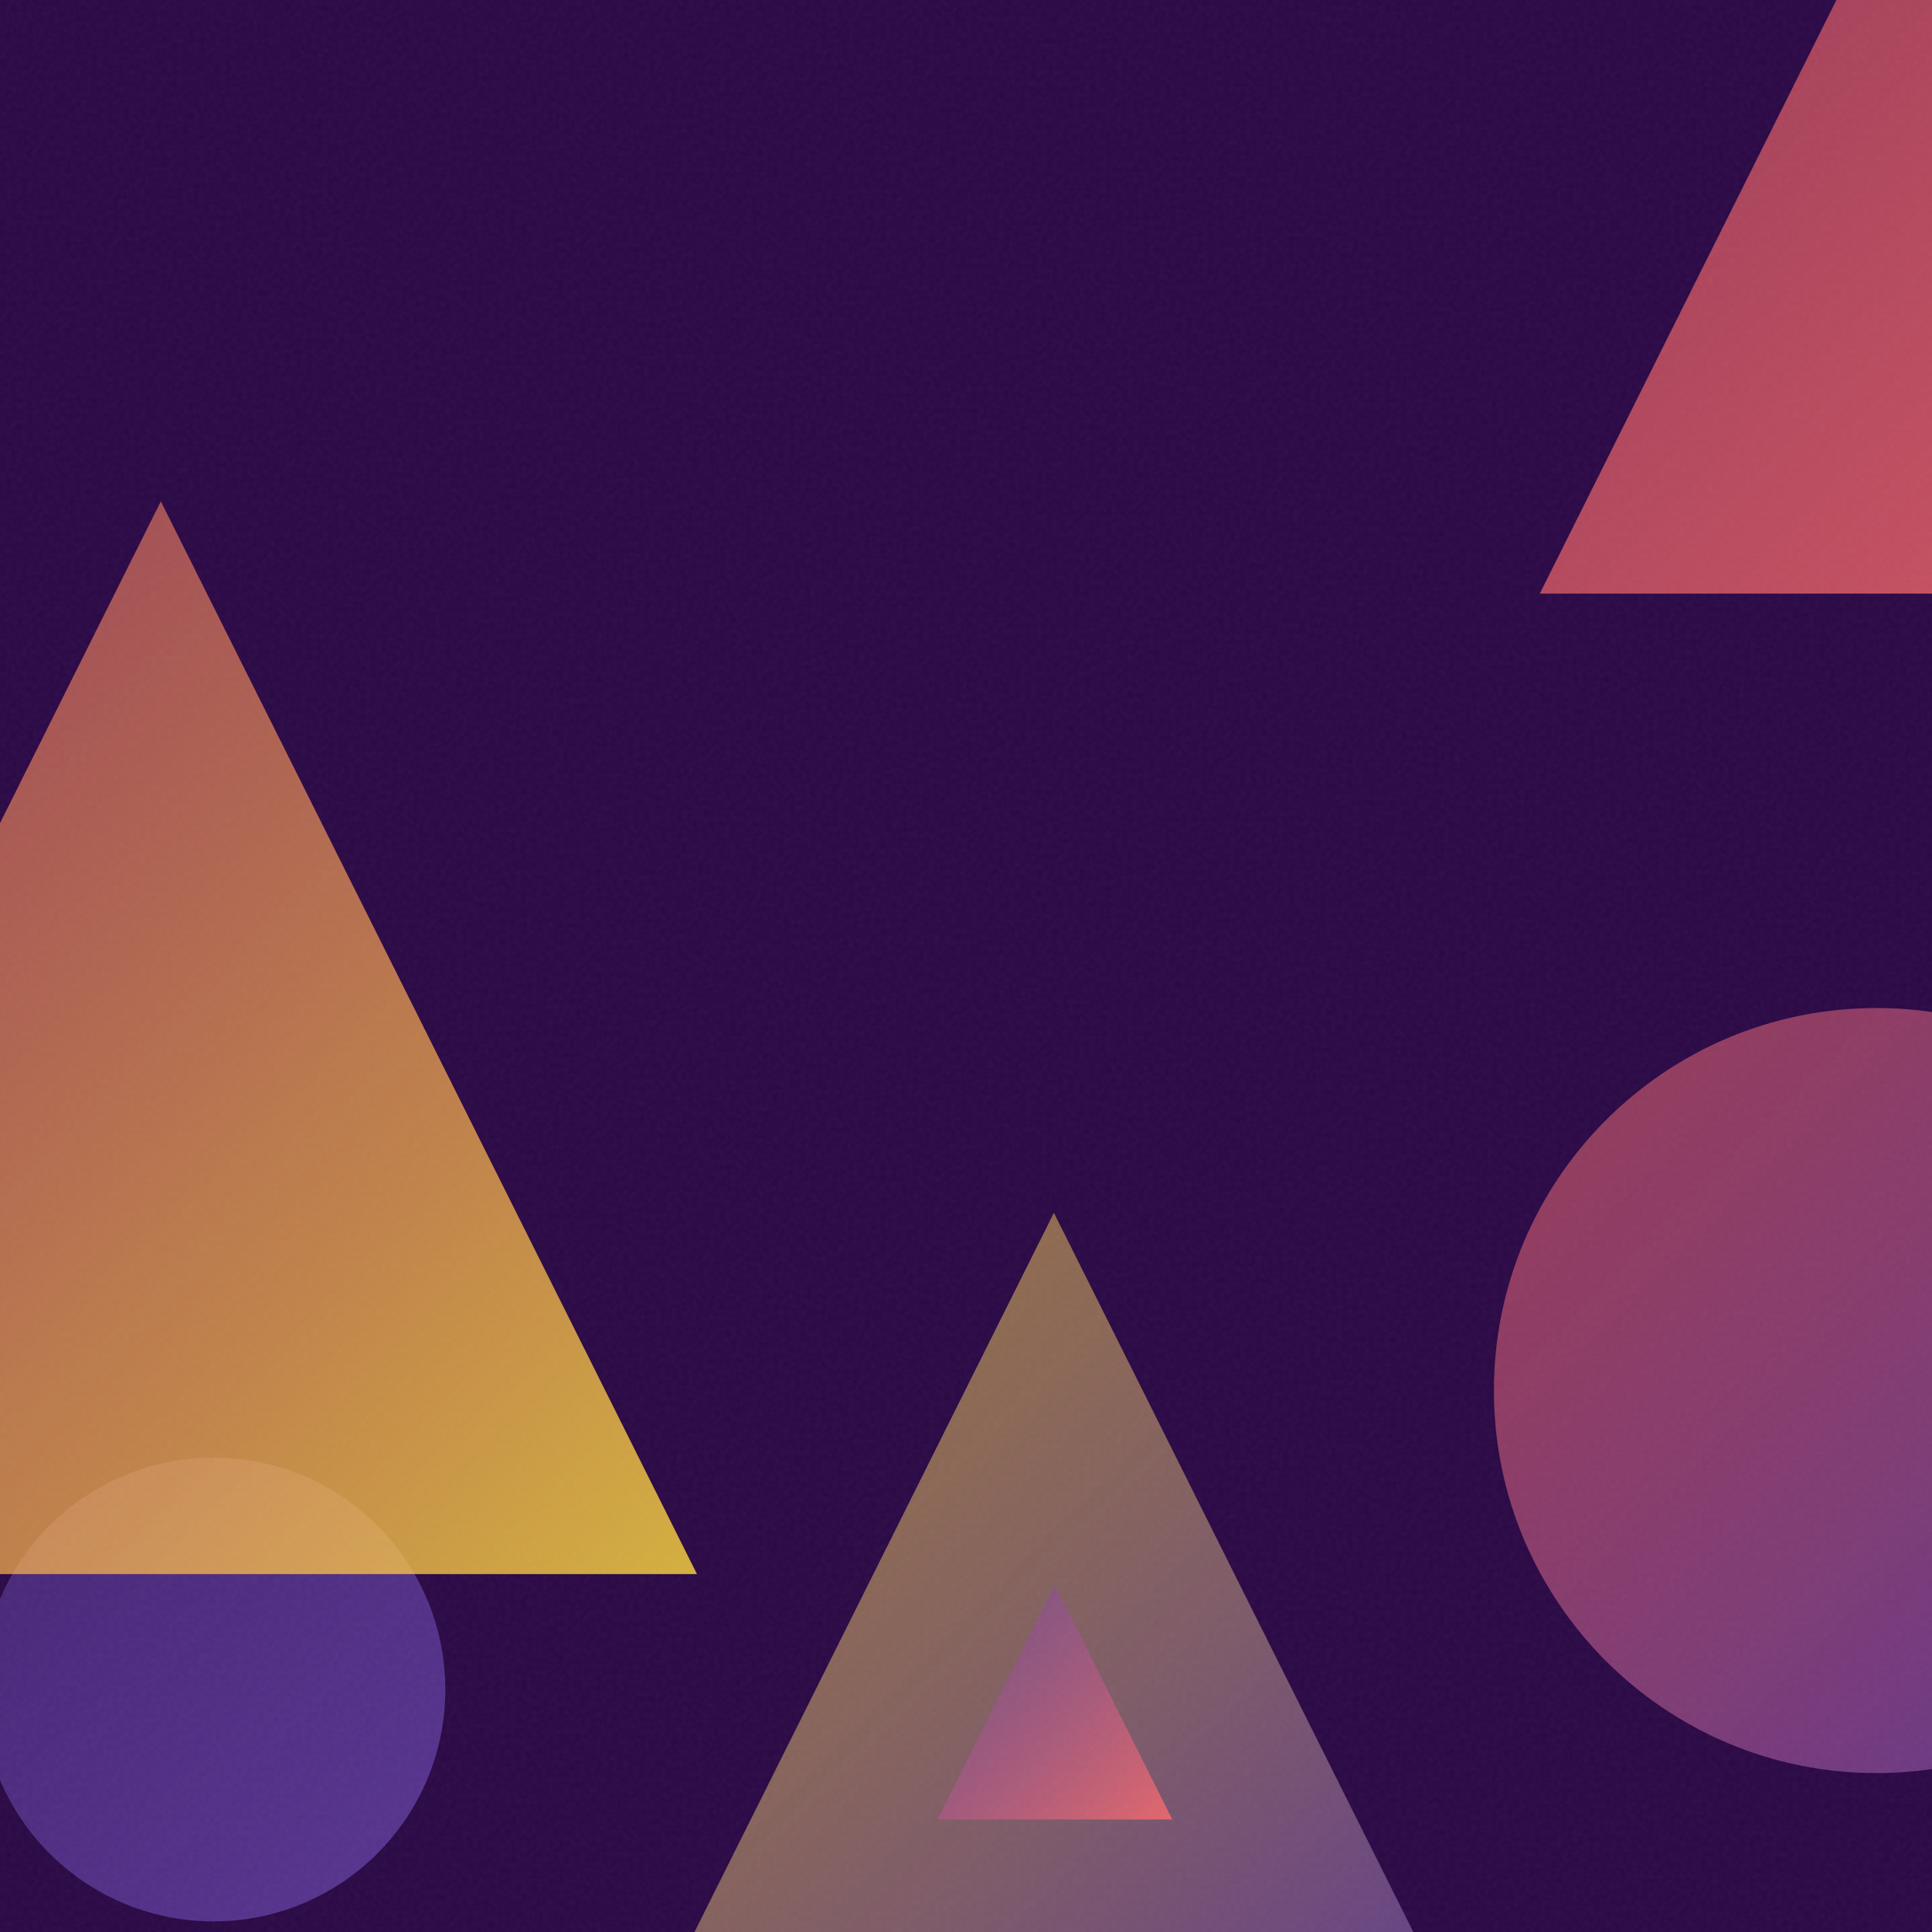
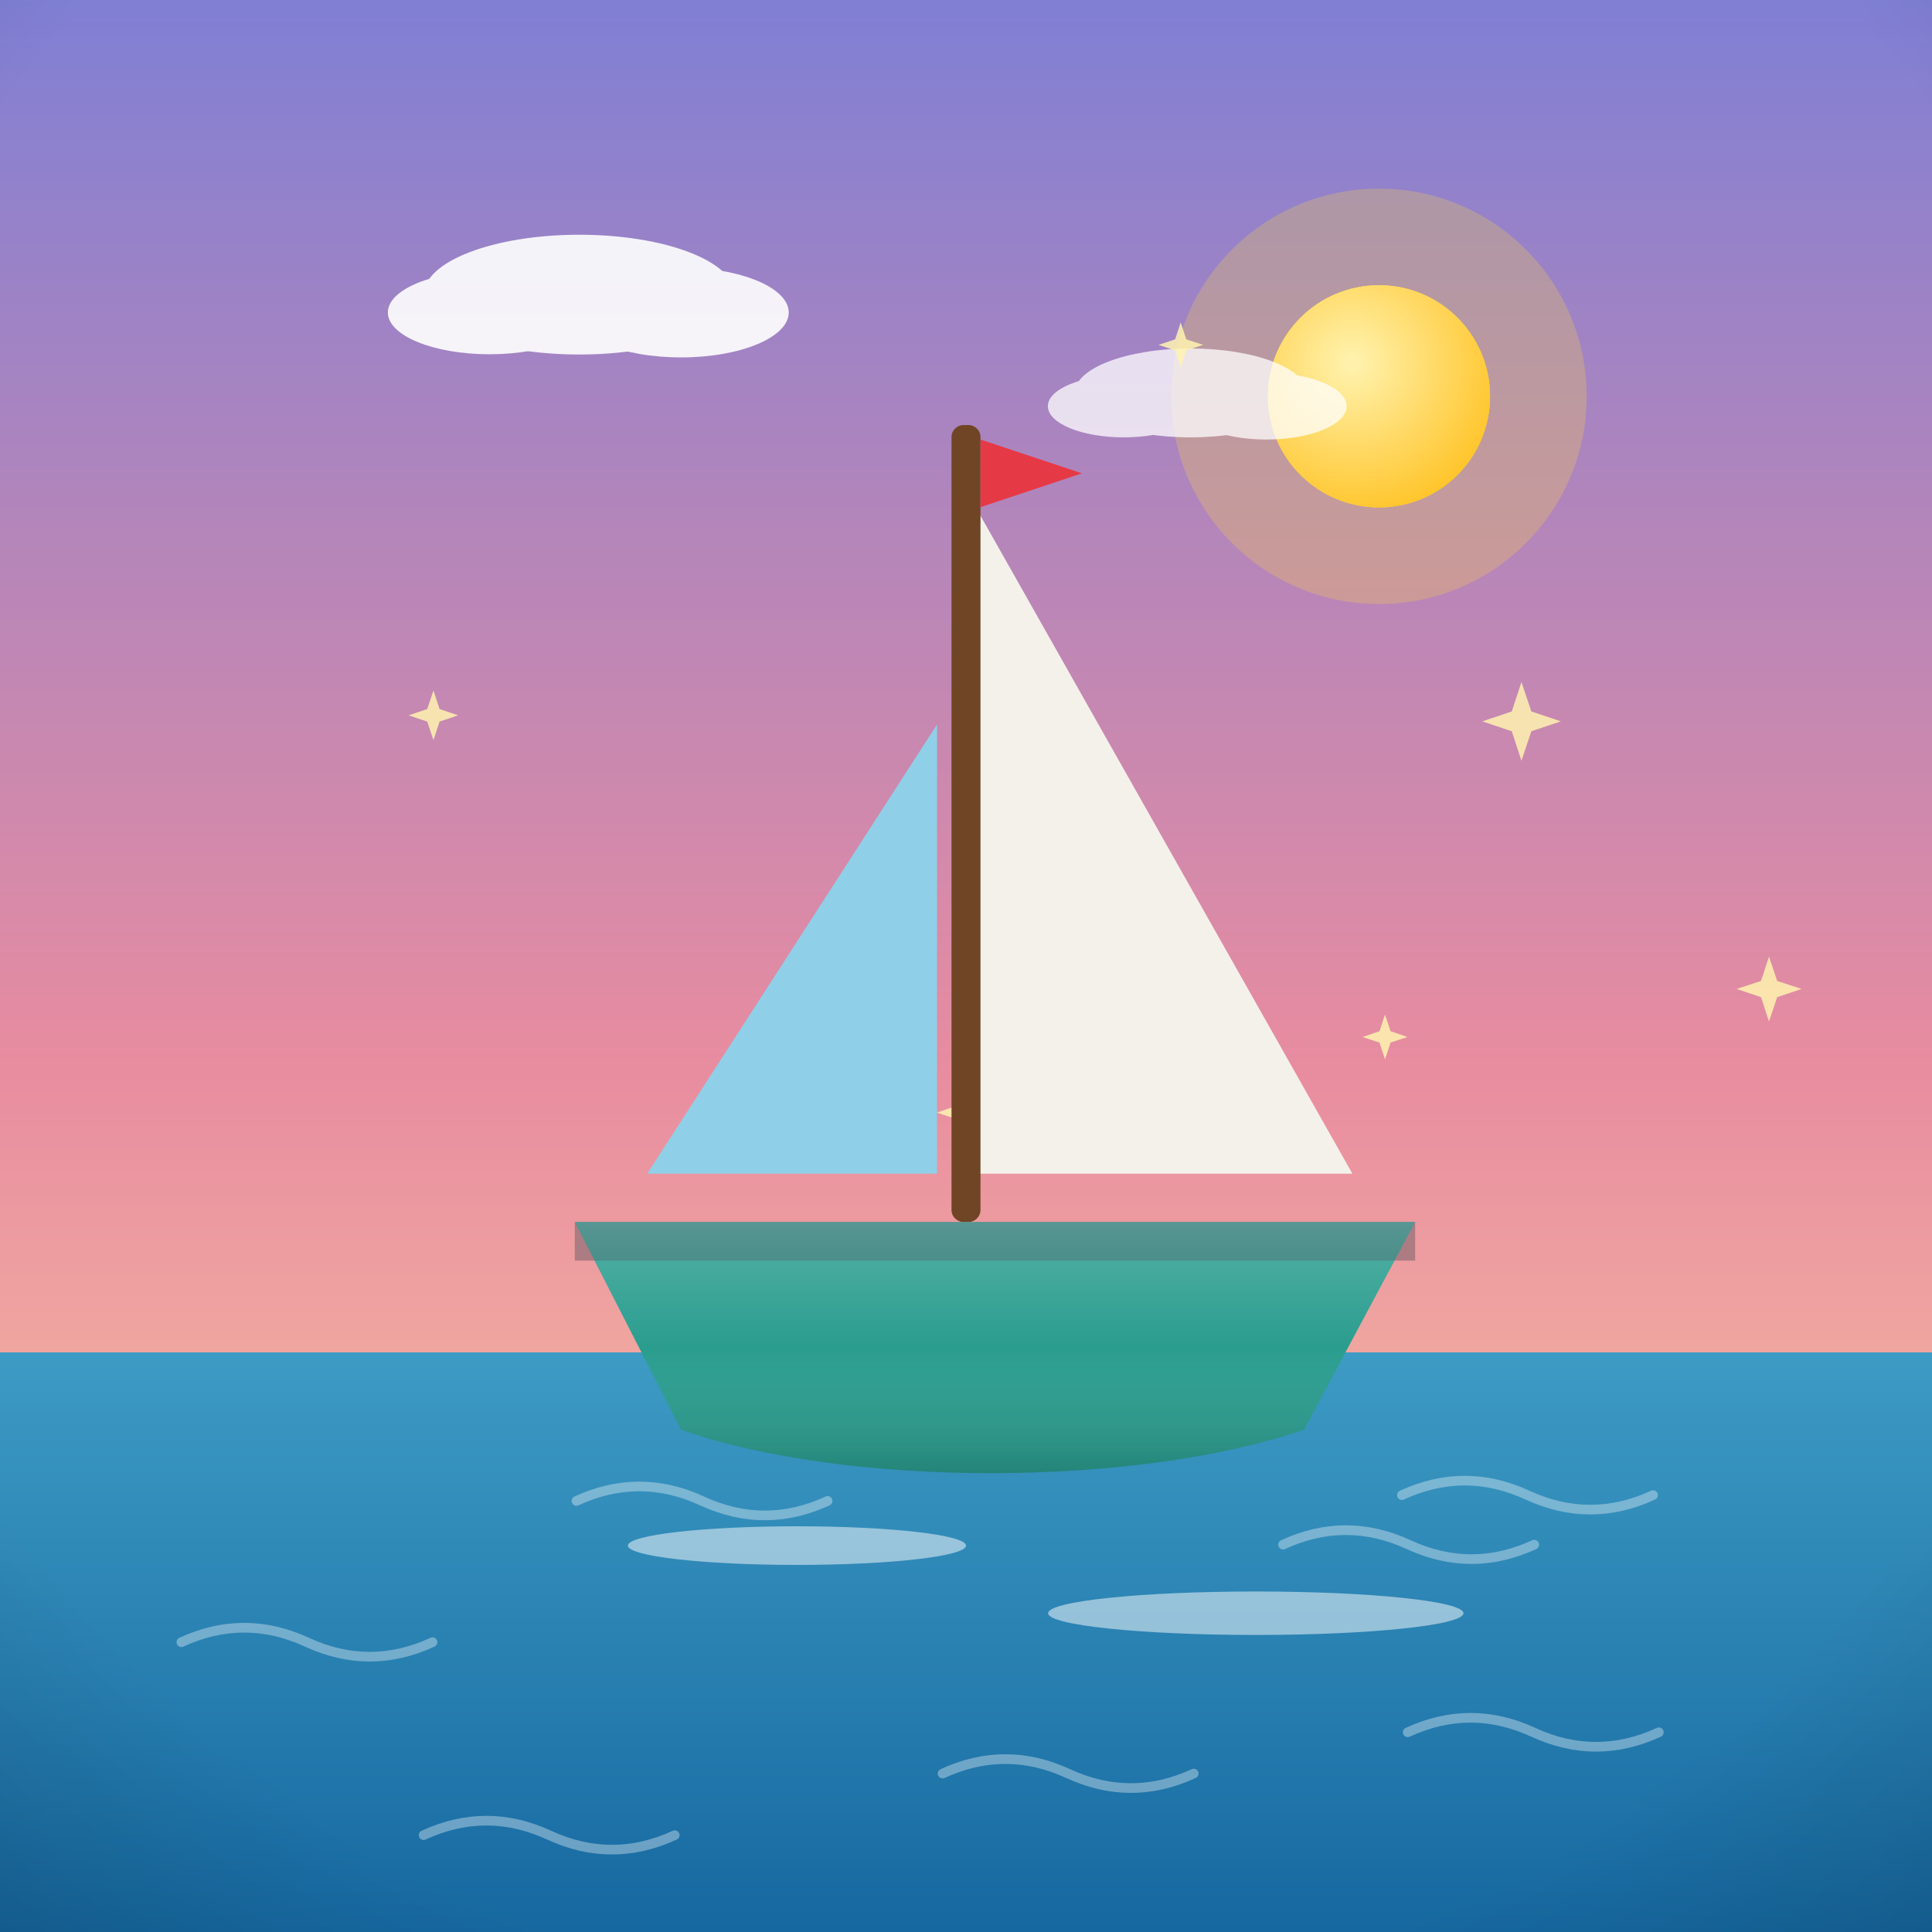
- <svg xmlns="http://www.w3.org/2000/svg" viewBox="0 0 400 400">
+ <svg xmlns="http://www.w3.org/2000/svg" viewBox="0 0 800 800">
  <defs>
-     <linearGradient id="g0" x1="309.3" y1="208.8" x2="467.7" y2="367.1" gradientUnits="userSpaceOnUse">
-       <stop offset="0" stop-color="#FF6B6B" stop-opacity="0.5" />
-       <stop offset="1" stop-color="#6441A5" stop-opacity="0.8" />
+     <linearGradient id="sky" x1="0" y1="0" x2="0" y2="1">
+       <stop offset="0" stop-color="#7f7fd5" />
+       <stop offset="0.55" stop-color="#e88ca0" />
+       <stop offset="1" stop-color="#ffd9a0" />
    </linearGradient>
-     <linearGradient id="g1" x1="126.4" y1="251.1" x2="310.0" y2="434.8" gradientUnits="userSpaceOnUse">
-       <stop offset="0" stop-color="#FFD93D" stop-opacity="0.5" />
-       <stop offset="1" stop-color="#6441A5" stop-opacity="0.8" />
+     <radialGradient id="sunG" cx="0.38" cy="0.35" r="0.9">
+       <stop offset="0" stop-color="#fff3b0" />
+       <stop offset="1" stop-color="#ffb703" />
+     </radialGradient>
+     <linearGradient id="ground" x1="0" y1="0" x2="0" y2="1">
+       <stop offset="0" stop-color="#69b06f" />
+       <stop offset="1" stop-color="#3c7a44" />
    </linearGradient>
-     <linearGradient id="g2" x1="-3.8" y1="301.8" x2="92.2" y2="397.8" gradientUnits="userSpaceOnUse">
-       <stop offset="0" stop-color="#6441A5" stop-opacity="0.5" />
-       <stop offset="1" stop-color="#6441A5" stop-opacity="0.8" />
+     <linearGradient id="sea" x1="0" y1="0" x2="0" y2="1">
+       <stop offset="0" stop-color="#3d9bc4" />
+       <stop offset="1" stop-color="#1668a0" />
    </linearGradient>
-     <linearGradient id="g3" x1="318.8" y1="-39.2" x2="480.9" y2="122.9" gradientUnits="userSpaceOnUse">
-       <stop offset="0" stop-color="#FF6B6B" stop-opacity="0.5" />
-       <stop offset="1" stop-color="#FF6B6B" stop-opacity="0.8" />
+     <linearGradient id="shade" x1="0" y1="0" x2="0" y2="1">
+       <stop offset="0" stop-color="#ffffff" stop-opacity="0.20" />
+       <stop offset="0.5" stop-color="#ffffff" stop-opacity="0" />
+       <stop offset="1" stop-color="#000000" stop-opacity="0.16" />
    </linearGradient>
-     <linearGradient id="g4" x1="194.1" y1="328.1" x2="242.7" y2="376.7" gradientUnits="userSpaceOnUse">
-       <stop offset="0" stop-color="#6441A5" stop-opacity="0.5" />
-       <stop offset="1" stop-color="#FF6B6B" stop-opacity="0.8" />
-     </linearGradient>
-     <linearGradient id="g5" x1="-77.7" y1="103.8" x2="144.3" y2="325.9" gradientUnits="userSpaceOnUse">
-       <stop offset="0" stop-color="#FF6B6B" stop-opacity="0.5" />
-       <stop offset="1" stop-color="#FFD93D" stop-opacity="0.8" />
-     </linearGradient>
-     <filter id="n">
-       <feTurbulence type="fractalNoise" baseFrequency="0.9" numOctaves="2" stitchTiles="stitch" />
-       <feColorMatrix type="saturate" values="0" />
-     </filter>
+     <radialGradient id="vig" cx="0.5" cy="0.42" r="0.85">
+       <stop offset="0.72" stop-color="#000000" stop-opacity="0" />
+       <stop offset="1" stop-color="#000000" stop-opacity="0.20" />
+     </radialGradient>
  </defs>
-   <rect width="400" height="400" fill="#2a0845" />
-   <circle cx="388.5" cy="287.9" r="79.2" fill="url(#g0)" />
-   <path d="M 218.2 251.1 L 310.0 434.8 L 126.4 434.8 Z" fill="url(#g1)" />
-   <circle cx="44.2" cy="349.8" r="48.0" fill="url(#g2)" />
-   <path d="M 399.8 -39.2 L 480.9 122.9 L 318.8 122.9 Z" fill="url(#g3)" />
-   <path d="M 218.4 328.1 L 242.7 376.7 L 194.1 376.7 Z" fill="url(#g4)" />
-   <path d="M 33.3 103.8 L 144.3 325.9 L -77.7 325.9 Z" fill="url(#g5)" />
-   <rect width="400" height="400" filter="url(#n)" opacity="0.05" />
+   <rect width="800" height="800" fill="url(#sky)" />
+   <circle cx="571" cy="164.1" r="86" fill="#ffd93d" opacity="0.25" />
+   <circle cx="571" cy="164.1" r="46" fill="#ffd93d" />
+   <circle cx="571" cy="164.1" r="46" fill="url(#sunG)" />
+   <g fill="#ffffff" opacity="0.9">
+     <ellipse cx="239.9" cy="122" rx="64.4" ry="24.8" />
+     <ellipse cx="202.7" cy="129.4" rx="42.1" ry="17.3" />
+     <ellipse cx="282" cy="129.4" rx="44.6" ry="18.6" />
+   </g>
+   <g fill="#ffffff" opacity="0.75">
+     <ellipse cx="493" cy="162.7" rx="48" ry="18.4" />
+     <ellipse cx="465.3" cy="168.2" rx="31.4" ry="12.9" />
+     <ellipse cx="524.4" cy="168.2" rx="33.2" ry="13.8" />
+   </g>
+   <rect y="560" width="800" height="240" fill="url(#sea)" />
+   <path d="M 238.7 621.5 q 26 -12 52 0 q 26 12 52 0" fill="none" stroke="#ffffff" stroke-width="4" stroke-linecap="round" opacity="0.35" />
+   <path d="M 582.9 717.3 q 26 -12 52 0 q 26 12 52 0" fill="none" stroke="#ffffff" stroke-width="4" stroke-linecap="round" opacity="0.35" />
+   <path d="M 75.1 680 q 26 -12 52 0 q 26 12 52 0" fill="none" stroke="#ffffff" stroke-width="4" stroke-linecap="round" opacity="0.35" />
+   <path d="M 175.4 759.9 q 26 -12 52 0 q 26 12 52 0" fill="none" stroke="#ffffff" stroke-width="4" stroke-linecap="round" opacity="0.35" />
+   <path d="M 580.5 619.1 q 26 -12 52 0 q 26 12 52 0" fill="none" stroke="#ffffff" stroke-width="4" stroke-linecap="round" opacity="0.35" />
+   <path d="M 390.3 734.4 q 26 -12 52 0 q 26 12 52 0" fill="none" stroke="#ffffff" stroke-width="4" stroke-linecap="round" opacity="0.35" />
+   <path d="M 531.3 639.6 q 26 -12 52 0 q 26 12 52 0" fill="none" stroke="#ffffff" stroke-width="4" stroke-linecap="round" opacity="0.35" />
+   <path d="M 630 282.4 L 634.1 294.6 L 646.3 298.7 L 634.1 302.8 L 630 315 L 626 302.8 L 613.8 298.7 L 626 294.6 Z" fill="#fff3b0" opacity="0.85" />
+   <path d="M 573.5 420.1 L 575.8 427 L 582.8 429.4 L 575.8 431.7 L 573.5 438.7 L 571.2 431.7 L 564.2 429.4 L 571.2 427 Z" fill="#fff3b0" opacity="0.85" />
+   <path d="M 399.8 448.8 L 402.8 457.7 L 411.7 460.7 L 402.8 463.6 L 399.8 472.6 L 396.8 463.6 L 387.9 460.7 L 396.8 457.7 Z" fill="#fff3b0" opacity="0.85" />
+   <path d="M 488.9 133.5 L 491.2 140.5 L 498.2 142.8 L 491.2 145.1 L 488.9 152.1 L 486.6 145.1 L 479.7 142.8 L 486.6 140.5 Z" fill="#fff3b0" opacity="0.85" />
+   <path d="M 179.5 285.9 L 182 293.6 L 189.7 296.2 L 182 298.8 L 179.5 306.5 L 176.9 298.8 L 169.2 296.2 L 176.9 293.6 Z" fill="#fff3b0" opacity="0.85" />
+   <path d="M 732.5 396.1 L 735.9 406.2 L 746 409.5 L 735.9 412.9 L 732.5 423 L 729.2 412.9 L 719.1 409.5 L 729.2 406.2 Z" fill="#fff3b0" opacity="0.85" />
+   <g transform="translate(400 0) scale(1 1) translate(-400 0)">
+     <path d="M404 210 L 404 486 L 560 486 Z" fill="#f4f1ea" />
+     <path d="M388 300 L 388 486 L 268 486 Z" fill="#8fd0e8" />
+     <rect x="394" y="176" width="12" height="330" rx="5" fill="#6f4525" />
+     <path d="M406 182 L 448 196 L 406 210 Z" fill="#e63946" />
+     <path d="M238 506 L 586 506 L 540 592 C 470 616 350 616 282 592 Z" fill="#2a9d8f" />
+     <rect x="238" y="506" width="348" height="16" fill="#37404a" opacity="0.35" />
+     <path d="M238 506 L 586 506 L 540 592 C 470 616 350 616 282 592 Z" fill="url(#shade)" />
+     <g fill="#ffffff" opacity="0.5">
+       <ellipse cx="330" cy="640" rx="70" ry="8" />
+       <ellipse cx="520" cy="668" rx="86" ry="9" />
+     </g>
+   </g>
+   <rect width="800" height="800" fill="url(#vig)" />
</svg>
